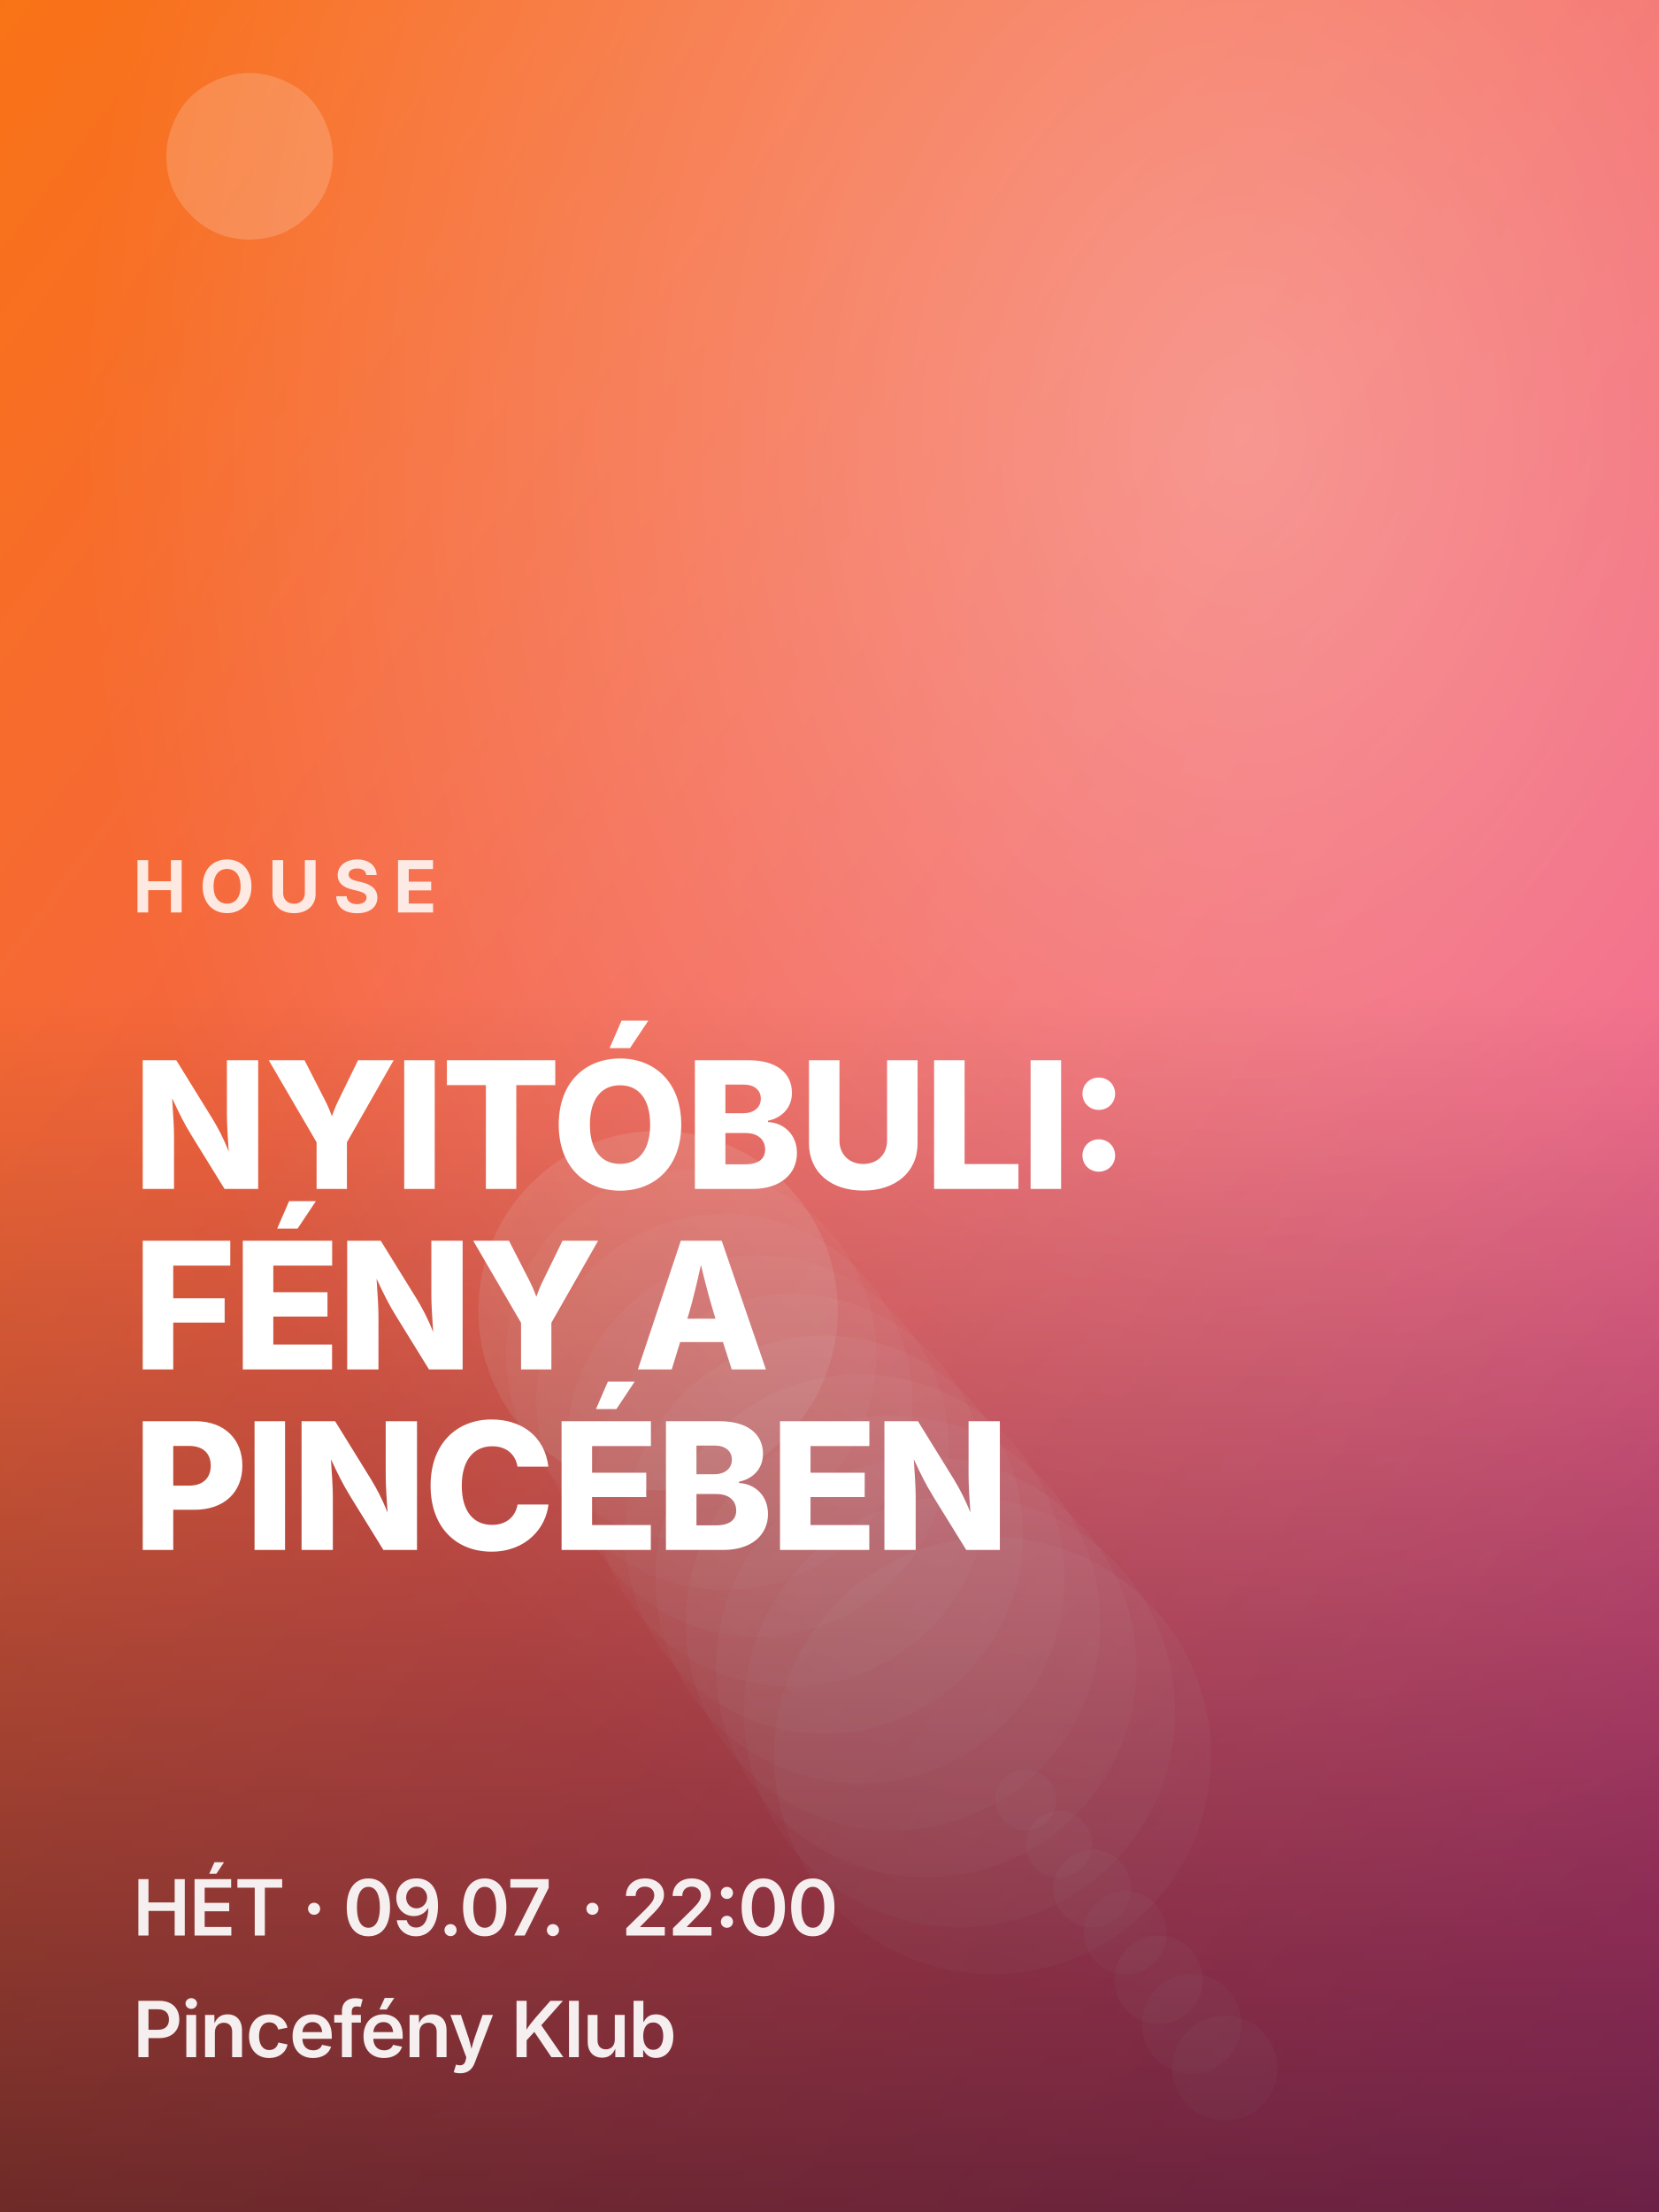
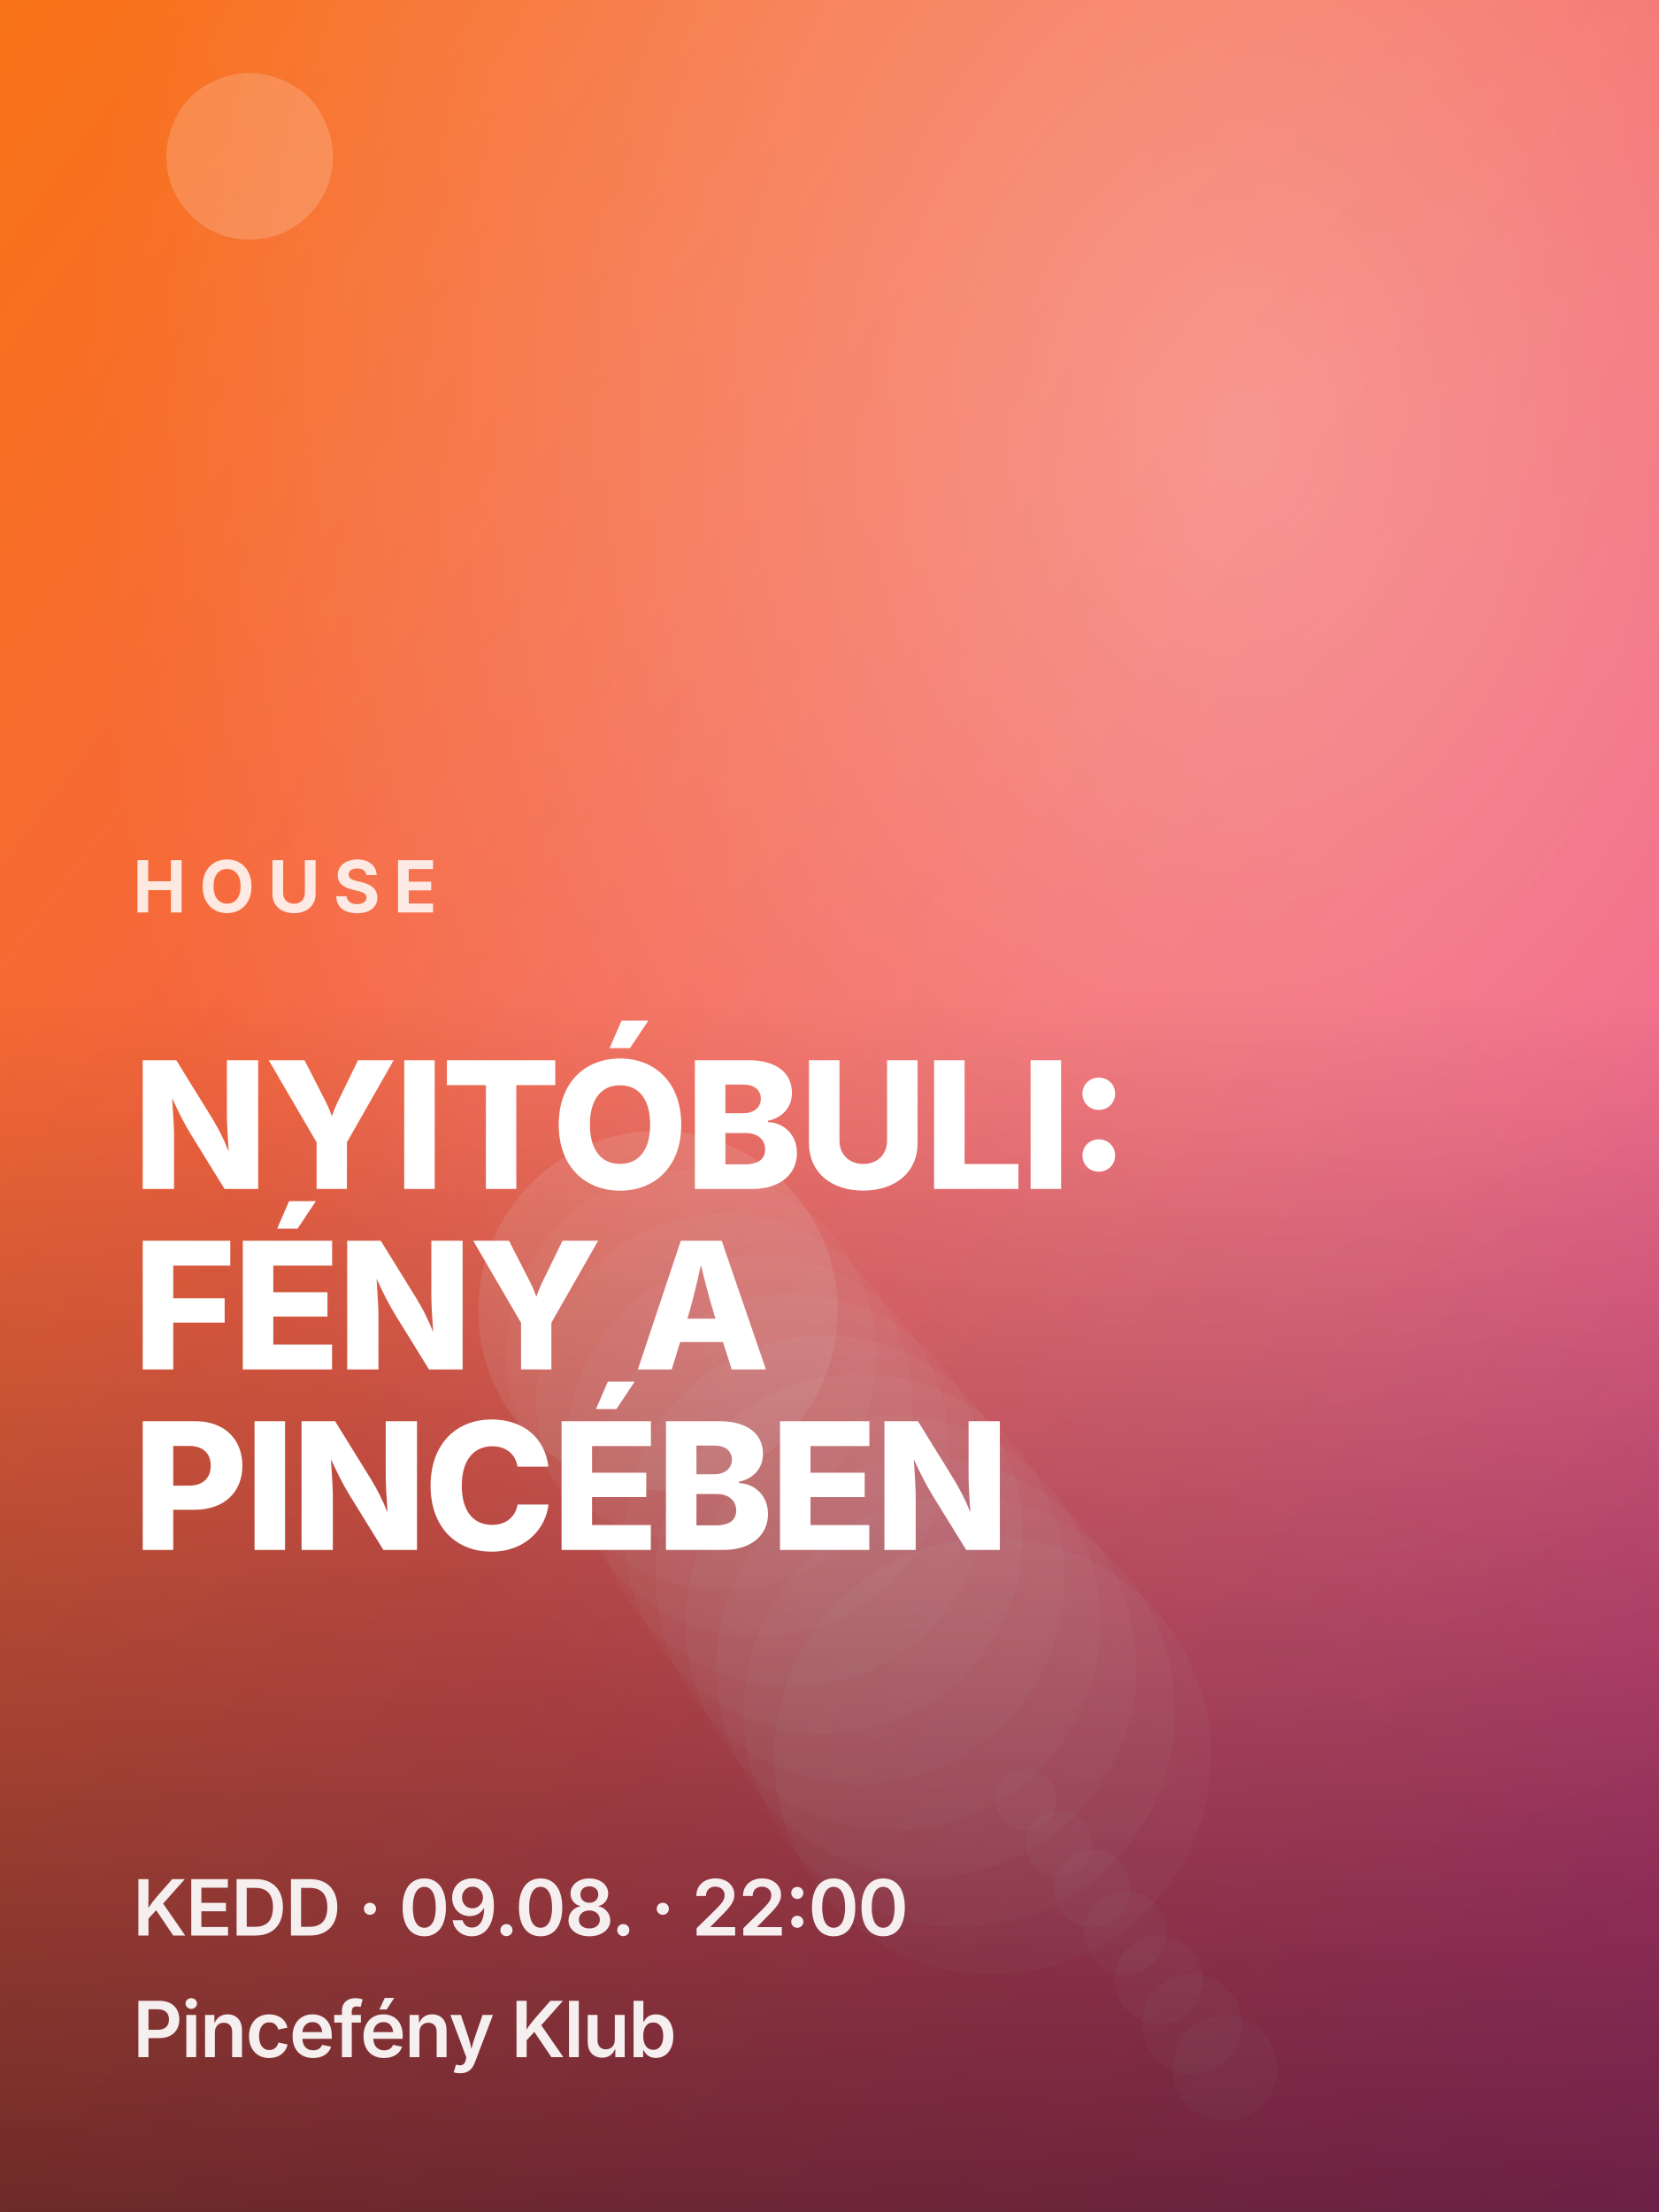
<svg xmlns="http://www.w3.org/2000/svg" viewBox="0 0 600 800" width="600" height="800" role="img" aria-label="Nyitóbuli: Fény a pincében">
  <defs>
    <linearGradient id="bg" x1="0" y1="0" x2="1" y2="1">
      <stop offset="0" stop-color="#f97316" />
      <stop offset="1" stop-color="#ec4899" />
    </linearGradient>
    <radialGradient id="glow" cx="0.75" cy="0.2" r="0.7">
      <stop offset="0" stop-color="#ffffff" stop-opacity="0.35" />
      <stop offset="1" stop-color="#ffffff" stop-opacity="0" />
    </radialGradient>
    <linearGradient id="shade" x1="0" y1="0" x2="0" y2="1">
      <stop offset="0.45" stop-color="#000" stop-opacity="0" />
      <stop offset="1" stop-color="#000" stop-opacity="0.55" />
    </linearGradient>
  </defs>
  <rect width="600" height="800" fill="url(#bg)" />
  <rect width="600" height="800" fill="url(#glow)" />
  <circle cx="443" cy="748" r="19" fill="#ffffff" opacity="0.066" />
  <circle cx="431" cy="732" r="18" fill="#ffffff" opacity="0.065" />
  <circle cx="419" cy="716" r="16" fill="#ffffff" opacity="0.063" />
  <circle cx="407" cy="699" r="15" fill="#ffffff" opacity="0.061" />
  <circle cx="395" cy="683" r="14" fill="#ffffff" opacity="0.060" />
  <circle cx="383" cy="667" r="12" fill="#ffffff" opacity="0.058" />
  <circle cx="371" cy="651" r="11" fill="#ffffff" opacity="0.056" />
  <circle cx="359" cy="635" r="79" fill="#ffffff" opacity="0.055" />
  <circle cx="347" cy="619" r="78" fill="#ffffff" opacity="0.053" />
  <circle cx="335" cy="603" r="76" fill="#ffffff" opacity="0.052" />
  <circle cx="323" cy="587" r="75" fill="#ffffff" opacity="0.050" />
  <circle cx="311" cy="571" r="74" fill="#ffffff" opacity="0.048" />
  <circle cx="298" cy="555" r="72" fill="#ffffff" opacity="0.047" />
  <circle cx="286" cy="539" r="71" fill="#ffffff" opacity="0.045" />
  <circle cx="274" cy="523" r="69" fill="#ffffff" opacity="0.044" />
  <circle cx="262" cy="507" r="68" fill="#ffffff" opacity="0.042" />
  <circle cx="250" cy="490" r="67" fill="#ffffff" opacity="0.040" />
  <circle cx="238" cy="474" r="65" fill="#ffffff" opacity="0.119" />
  <text x="48" y="96" font-size="140" fill="#ffffff" opacity="0.18" font-weight="900">●</text>
  <rect width="600" height="800" fill="url(#shade)" />
  <g fill="#ffffff" font-family="Inter, 'Segoe UI', system-ui, sans-serif" style="letter-spacing:-0.02em">
    <text x="48" y="330" font-size="26" font-weight="700" opacity="0.85" style="letter-spacing:0.18em">HOUSE</text>
    <text x="48" y="430" font-size="64" font-weight="800">NYITÓBULI:</text>
    <text x="48" y="495.28" font-size="64" font-weight="800">FÉNY A</text>
    <text x="48" y="560.56" font-size="64" font-weight="800">PINCÉBEN</text>
-     <text x="48" y="700" font-size="28" font-weight="600" opacity="0.92">HÉT · 09.07. · 22:00</text>
+     <text x="48" y="700" font-size="28" font-weight="600" opacity="0.92">KEDD · 09.08. · 22:00</text>
    <text x="48" y="744" font-size="28" font-weight="600" opacity="0.92">Pincefény Klub</text>
  </g>
</svg>
